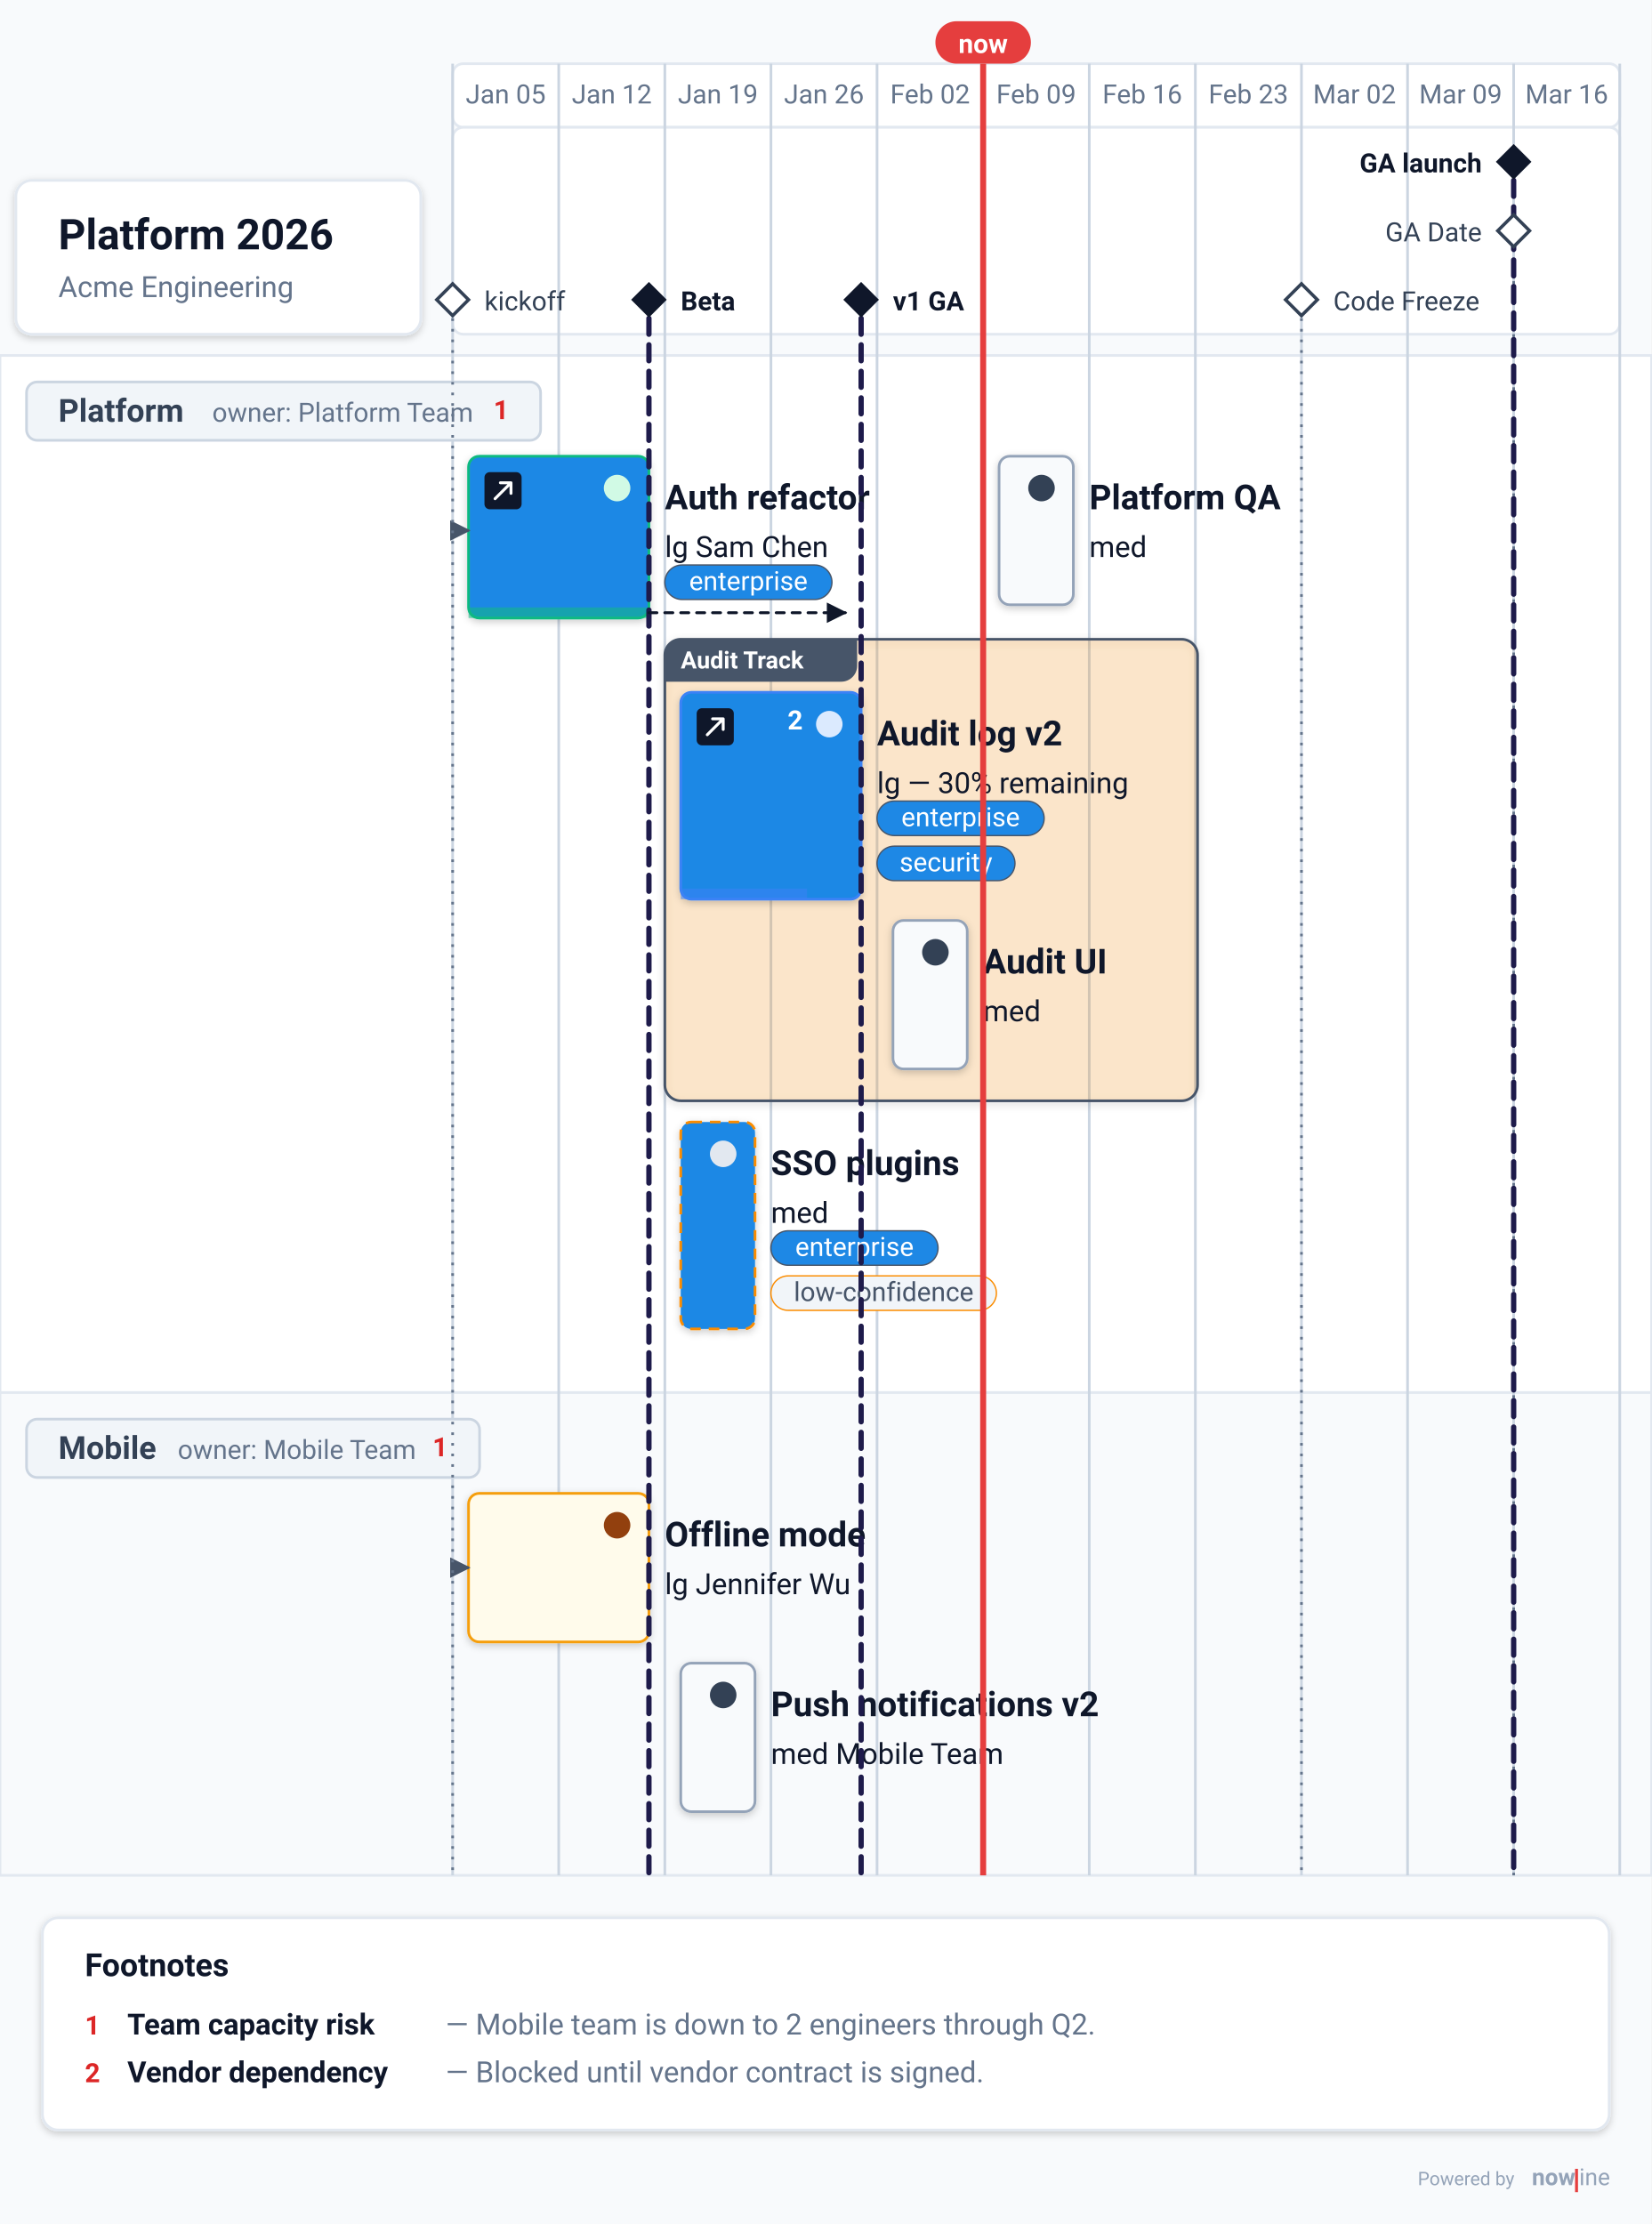
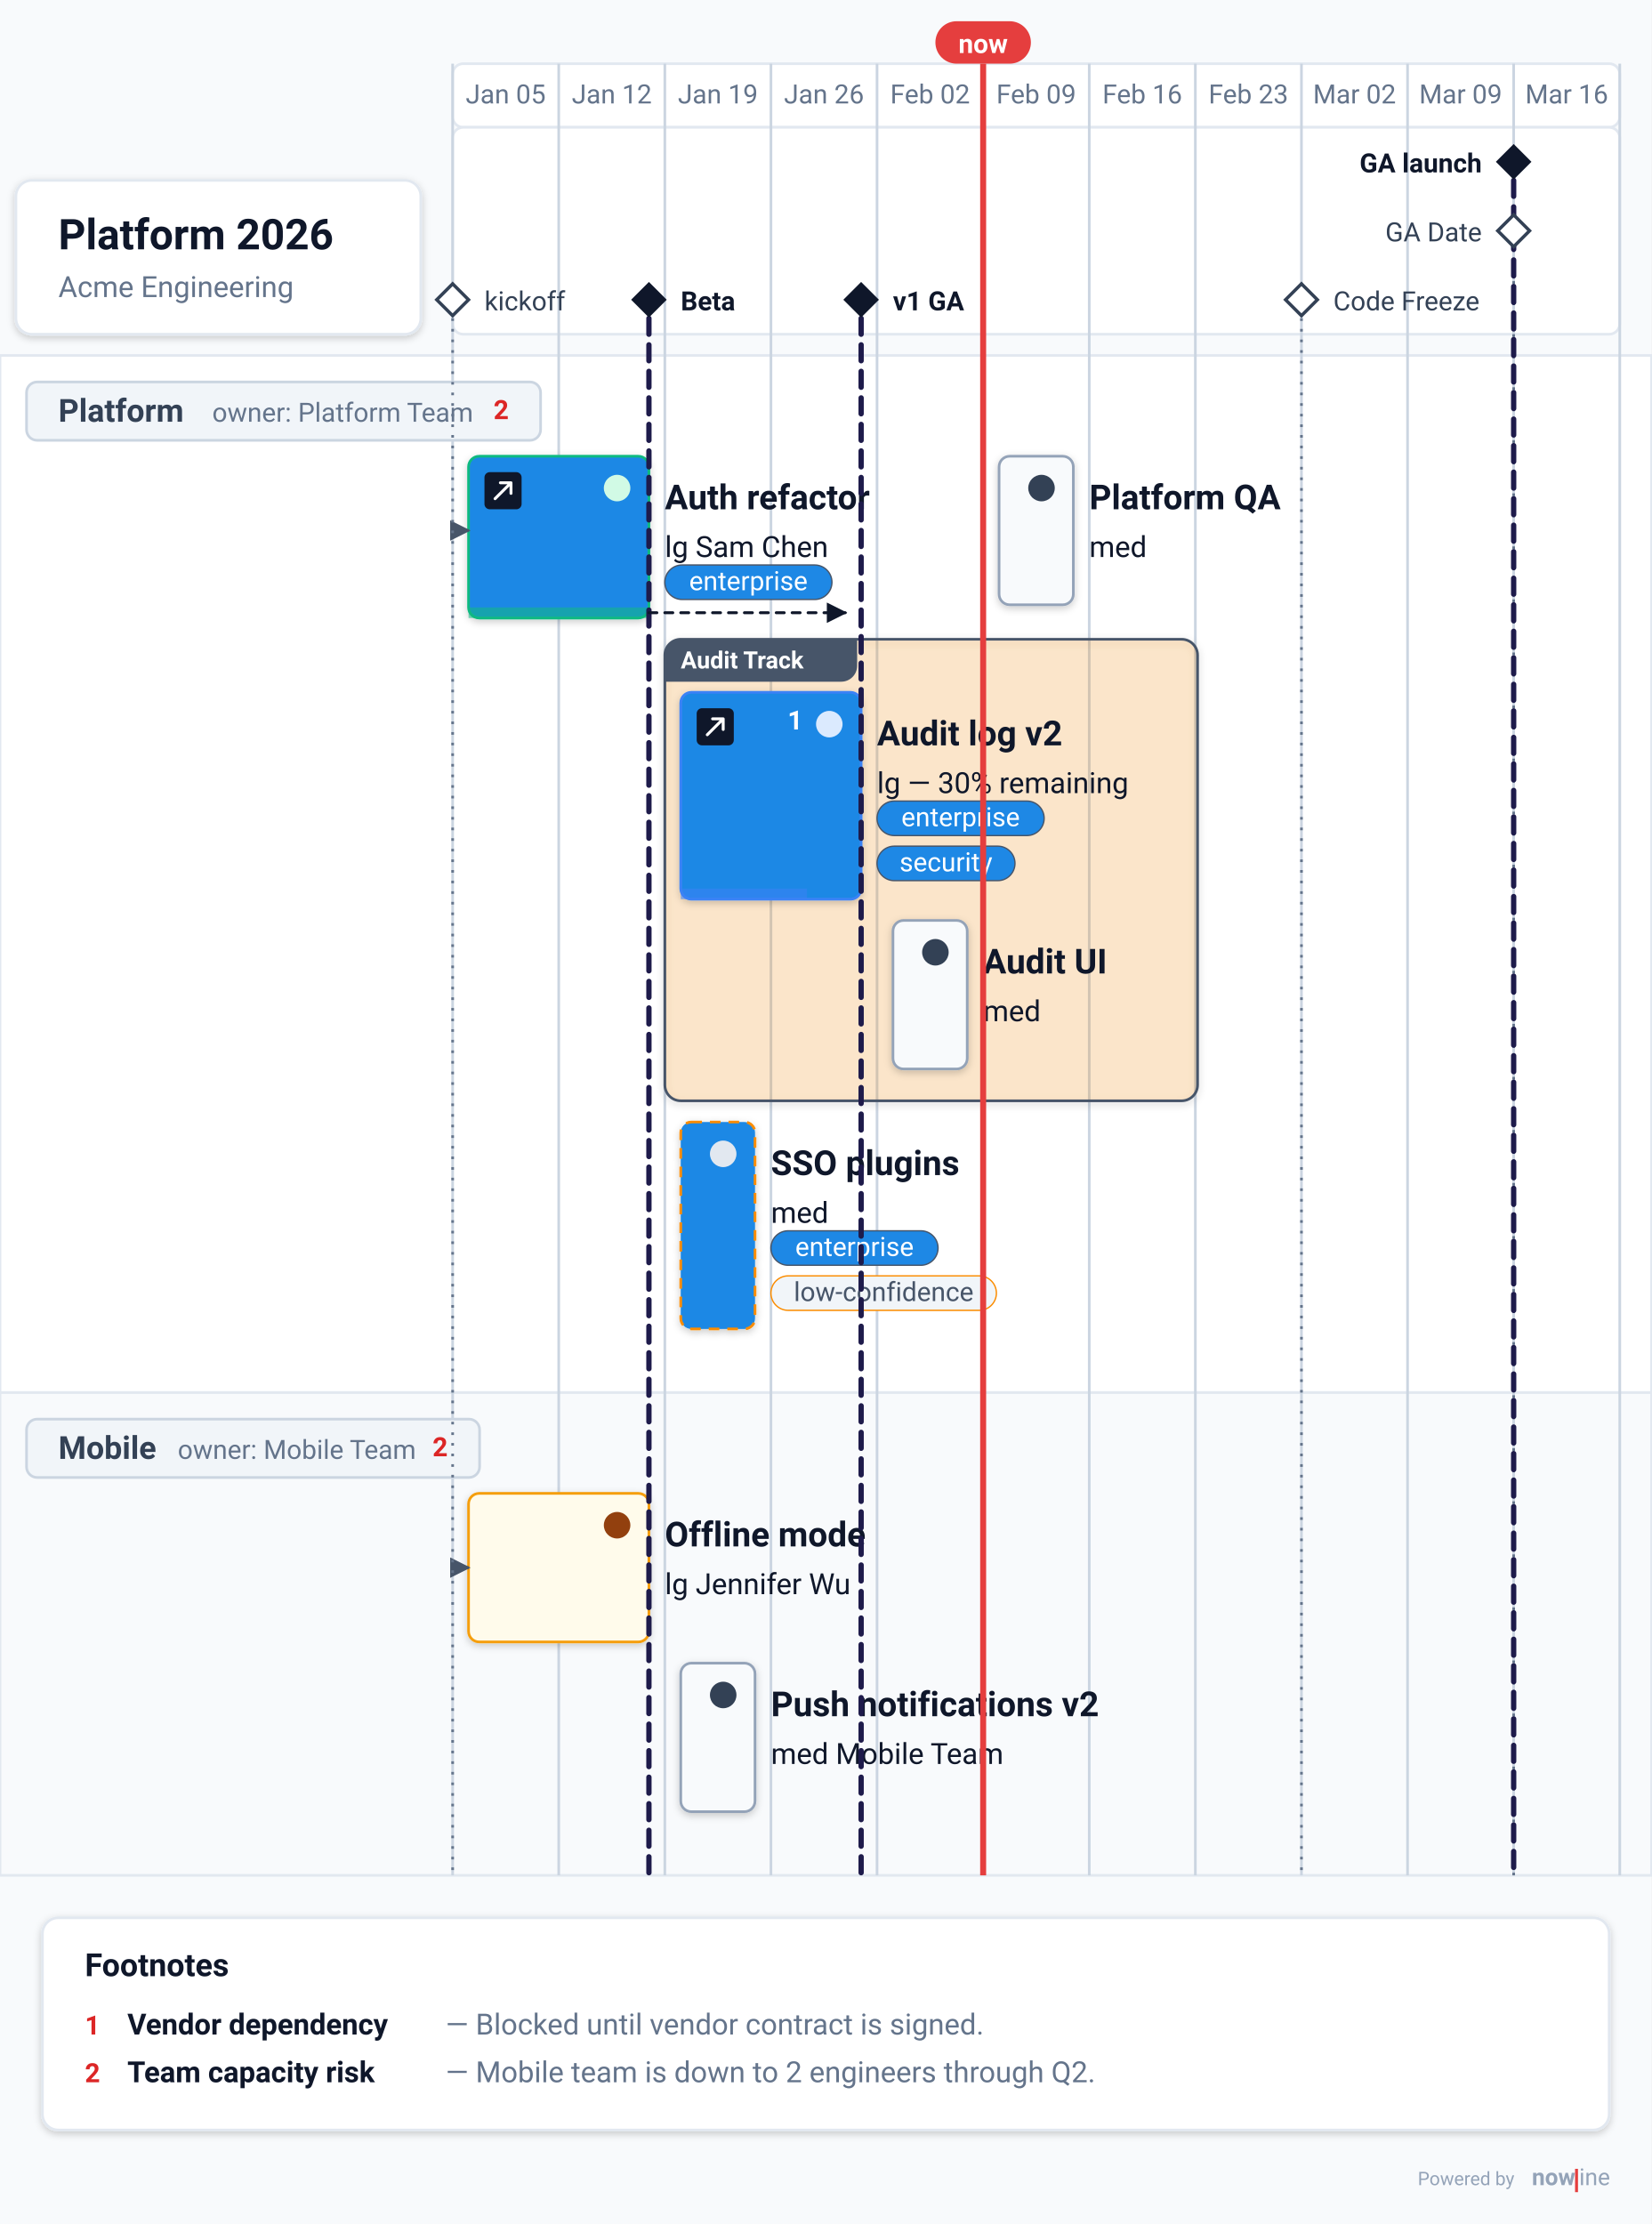
<svg xmlns="http://www.w3.org/2000/svg" data-generator="nowline" data-theme="light" height="838.44" viewBox="0 0 622.64 838.44" width="622.64">
  <defs>
    <filter height="200%" id="nl-0-root-shadow-subtle" width="200%" x="-50%" y="-50%">
      <feGaussianBlur in="SourceAlpha" stdDeviation="1.5" />
      <feOffset dx="0" dy="1" result="offsetblur" />
      <feComponentTransfer>
        <feFuncA type="linear" slope="0.2" />
      </feComponentTransfer>
      <feMerge>
        <feMergeNode />
        <feMergeNode in="SourceGraphic" />
      </feMerge>
    </filter>
    <filter height="200%" id="nl-0-root-shadow-soft" width="200%" x="-50%" y="-50%">
      <feGaussianBlur in="SourceAlpha" stdDeviation="5" />
      <feOffset dx="0" dy="3" result="offsetblur" />
      <feComponentTransfer>
        <feFuncA type="linear" slope="0.3" />
      </feComponentTransfer>
      <feMerge>
        <feMergeNode />
        <feMergeNode in="SourceGraphic" />
      </feMerge>
    </filter>
    <filter height="200%" id="nl-0-root-shadow-hard" width="200%" x="-50%" y="-50%">
      <feGaussianBlur in="SourceAlpha" stdDeviation="0" />
      <feOffset dx="2" dy="2" result="offsetblur" />
      <feComponentTransfer>
        <feFuncA type="linear" slope="0.45" />
      </feComponentTransfer>
      <feMerge>
        <feMergeNode />
        <feMergeNode in="SourceGraphic" />
      </feMerge>
    </filter>
    <marker id="nl-0-root-arrow" viewBox="0 0 10 10" refX="9" refY="5" markerWidth="7" markerHeight="7" orient="auto">
      <path d="M 0 0 L 10 5 L 0 10 z" fill="#475569" />
    </marker>
    <marker id="nl-0-root-arrow-light" viewBox="0 0 10 10" refX="9" refY="5" markerWidth="7" markerHeight="7" orient="auto">
      <path d="M 0 0 L 10 5 L 0 10 z" fill="#94a3b8" />
    </marker>
    <marker id="nl-0-root-arrow-dark" viewBox="0 0 10 10" refX="9" refY="5" markerWidth="7" markerHeight="7" orient="auto">
      <path d="M 0 0 L 10 5 L 0 10 z" fill="#0f172a" />
    </marker>
  </defs>
  <rect fill="#f8fafc" height="838.44" width="622.64" x="0" y="0" />
  <g data-layer="timeline">
    <rect fill="#ffffff" height="24" rx="4" ry="4" stroke="#e2e8f0" stroke-width="1" width="440" x="170.64" y="24" />
    <rect fill="#ffffff" height="78" rx="4" ry="4" stroke="#e2e8f0" stroke-width="1" width="440" x="170.64" y="48" />
    <text fill="#64748b" font-family="system-ui, -apple-system, &quot;Segoe UI&quot;, Roboto, sans-serif" font-size="10" text-anchor="middle" x="190.64" y="39">Jan 05</text>
    <text fill="#64748b" font-family="system-ui, -apple-system, &quot;Segoe UI&quot;, Roboto, sans-serif" font-size="10" text-anchor="middle" x="230.64" y="39">Jan 12</text>
    <text fill="#64748b" font-family="system-ui, -apple-system, &quot;Segoe UI&quot;, Roboto, sans-serif" font-size="10" text-anchor="middle" x="270.64" y="39">Jan 19</text>
    <text fill="#64748b" font-family="system-ui, -apple-system, &quot;Segoe UI&quot;, Roboto, sans-serif" font-size="10" text-anchor="middle" x="310.64" y="39">Jan 26</text>
    <text fill="#64748b" font-family="system-ui, -apple-system, &quot;Segoe UI&quot;, Roboto, sans-serif" font-size="10" text-anchor="middle" x="350.64" y="39">Feb 02</text>
    <text fill="#64748b" font-family="system-ui, -apple-system, &quot;Segoe UI&quot;, Roboto, sans-serif" font-size="10" text-anchor="middle" x="390.64" y="39">Feb 09</text>
    <text fill="#64748b" font-family="system-ui, -apple-system, &quot;Segoe UI&quot;, Roboto, sans-serif" font-size="10" text-anchor="middle" x="430.64" y="39">Feb 16</text>
    <text fill="#64748b" font-family="system-ui, -apple-system, &quot;Segoe UI&quot;, Roboto, sans-serif" font-size="10" text-anchor="middle" x="470.64" y="39">Feb 23</text>
    <text fill="#64748b" font-family="system-ui, -apple-system, &quot;Segoe UI&quot;, Roboto, sans-serif" font-size="10" text-anchor="middle" x="510.64" y="39">Mar 02</text>
    <text fill="#64748b" font-family="system-ui, -apple-system, &quot;Segoe UI&quot;, Roboto, sans-serif" font-size="10" text-anchor="middle" x="550.64" y="39">Mar 09</text>
    <text fill="#64748b" font-family="system-ui, -apple-system, &quot;Segoe UI&quot;, Roboto, sans-serif" font-size="10" text-anchor="middle" x="590.64" y="39">Mar 16</text>
  </g>
  <g data-id="platform" data-layer="swimlane-bg">
    <rect fill="#ffffff" height="391" stroke="#e2e8f0" stroke-width="1" width="622.64" x="0" y="134" />
  </g>
  <g data-id="mobile" data-layer="swimlane-bg">
    <rect fill="#f8fafc" height="182" stroke="#e2e8f0" stroke-width="1" width="622.64" x="0" y="525" />
  </g>
  <g data-layer="grid">
    <line stroke="#cbd5e1" stroke-width="1" x1="170.64" x2="170.64" y1="24" y2="707" />
    <line stroke="#cbd5e1" stroke-width="1" x1="210.64" x2="210.64" y1="24" y2="707" />
    <line stroke="#cbd5e1" stroke-width="1" x1="250.64" x2="250.64" y1="24" y2="707" />
    <line stroke="#cbd5e1" stroke-width="1" x1="290.64" x2="290.64" y1="24" y2="707" />
    <line stroke="#cbd5e1" stroke-width="1" x1="330.64" x2="330.64" y1="24" y2="707" />
    <line stroke="#cbd5e1" stroke-width="1" x1="370.64" x2="370.64" y1="24" y2="707" />
    <line stroke="#cbd5e1" stroke-width="1" x1="410.64" x2="410.64" y1="24" y2="707" />
    <line stroke="#cbd5e1" stroke-width="1" x1="450.64" x2="450.64" y1="24" y2="707" />
    <line stroke="#cbd5e1" stroke-width="1" x1="490.64" x2="490.64" y1="24" y2="707" />
    <line stroke="#cbd5e1" stroke-width="1" x1="530.64" x2="530.64" y1="24" y2="707" />
    <line stroke="#cbd5e1" stroke-width="1" x1="570.64" x2="570.64" y1="24" y2="707" />
    <line stroke="#cbd5e1" stroke-width="1" x1="610.64" x2="610.64" y1="24" y2="707" />
  </g>
  <g data-id="platform" data-layer="swimlane">
    <rect fill="#f1f5f9" height="22" rx="4" ry="4" stroke="#cbd5e1" stroke-width="1" width="193.8" x="10" y="144" />
    <text fill="#334155" font-family="system-ui, -apple-system, &quot;Segoe UI&quot;, Roboto, sans-serif" font-size="12" font-weight="600" x="22" y="159">Platform</text>
    <text fill="#64748b" font-family="system-ui, -apple-system, &quot;Segoe UI&quot;, Roboto, sans-serif" font-size="10" x="80" y="159">owner: Platform Team</text>
-     <text fill="#dc2626" font-family="system-ui, -apple-system, &quot;Segoe UI&quot;, Roboto, sans-serif" font-size="10" font-weight="700" text-anchor="end" x="191.8" y="158">1</text>
+     <text fill="#dc2626" font-family="system-ui, -apple-system, &quot;Segoe UI&quot;, Roboto, sans-serif" font-size="10" font-weight="700" text-anchor="end" x="191.8" y="158">2</text>
    <g data-id="auth-refactor" data-layer="item">
      <rect fill="#1e88e5" filter="url(#nl-0-root-shadow-subtle)" height="61" rx="4" ry="4" stroke="#10b981" stroke-width="1" width="68" x="176.64" y="172" />
      <rect fill="#10b981" height="4" opacity="0.55" width="68" x="176.64" y="229" />
      <circle cx="232.64" cy="184" fill="#d1fae5" r="5" />
      <text fill="#0f172a" font-family="system-ui, -apple-system, &quot;Segoe UI&quot;, Roboto, sans-serif" font-size="13" font-weight="600" x="250.64" y="192">Auth refactor</text>
      <text fill="#0f172a" font-family="system-ui, -apple-system, &quot;Segoe UI&quot;, Roboto, sans-serif" font-size="11" x="250.64" y="210">lg Sam Chen</text>
      <a href="https://github.com/acme/auth/issues/123" rel="noopener" target="_blank">
        <rect fill="#0f172a" height="14" rx="2" ry="2" width="14" x="182.64" y="178" />
        <path d="M186.64 188 L192.64 182 M188.64 182 H192.64 V186" fill="none" stroke="#ffffff" stroke-linecap="round" stroke-linejoin="round" stroke-width="1.1" />
      </a>
      <rect fill="#1e88e5" height="13" rx="6.5" ry="6.5" stroke="#475569" stroke-width="0.5" width="63" x="250.64" y="213" />
      <text fill="#ffffff" font-family="system-ui, -apple-system, &quot;Segoe UI&quot;, Roboto, sans-serif" font-size="10" font-style="normal" font-weight="400" text-anchor="middle" x="282.14" y="222.5">enterprise</text>
    </g>
    <g data-layer="parallel">
      <g data-id="audit-track" data-layer="group">
        <rect fill="#fb8c00" fill-opacity="0.18" filter="url(#nl-0-root-shadow-subtle)" height="174" rx="6" ry="6" stroke="#475569" stroke-width="1" width="200.84" x="250.64" y="241" />
        <path d="M256.64 241H323.14V251A6 6 0 0 1 317.14 257H250.64V247A6 6 0 0 1 256.64 241Z" fill="#475569" />
        <text fill="#ffffff" font-family="system-ui, -apple-system, &quot;Segoe UI&quot;, Roboto, sans-serif" font-size="9" font-weight="600" x="256.64" y="252">Audit Track</text>
        <g data-id="audit-log" data-layer="item">
          <rect fill="#1e88e5" filter="url(#nl-0-root-shadow-subtle)" height="78" rx="4" ry="4" stroke="#3b82f6" stroke-width="1" width="68" x="256.64" y="261" />
          <rect fill="#3b82f6" height="4" opacity="0.55" width="47.6" x="256.64" y="335" />
          <circle cx="312.64" cy="273" fill="#dbeafe" r="5" />
          <text fill="#0f172a" font-family="system-ui, -apple-system, &quot;Segoe UI&quot;, Roboto, sans-serif" font-size="13" font-weight="600" x="330.64" y="281">Audit log v2</text>
          <text fill="#0f172a" font-family="system-ui, -apple-system, &quot;Segoe UI&quot;, Roboto, sans-serif" font-size="11" x="330.64" y="299">lg — 30% remaining</text>
-           <text fill="#ffffff" font-family="system-ui, -apple-system, &quot;Segoe UI&quot;, Roboto, sans-serif" font-size="10" font-weight="700" text-anchor="end" x="302.64" y="275">2</text>
+           <text fill="#ffffff" font-family="system-ui, -apple-system, &quot;Segoe UI&quot;, Roboto, sans-serif" font-size="10" font-weight="700" text-anchor="end" x="302.64" y="275">1</text>
          <a href="https://wiki.acme.com/audit" rel="noopener" target="_blank">
            <rect fill="#0f172a" height="14" rx="2" ry="2" width="14" x="262.64" y="267" />
            <path d="M266.64 277 L272.64 271 M268.64 271 H272.64 V275" fill="none" stroke="#ffffff" stroke-linecap="round" stroke-linejoin="round" stroke-width="1.1" />
          </a>
          <rect fill="#1e88e5" height="13" rx="6.5" ry="6.5" stroke="#475569" stroke-width="0.5" width="63" x="330.64" y="302" />
          <text fill="#ffffff" font-family="system-ui, -apple-system, &quot;Segoe UI&quot;, Roboto, sans-serif" font-size="10" font-style="normal" font-weight="400" text-anchor="middle" x="362.14" y="311.5">enterprise</text>
          <rect fill="#1e88e5" height="13" rx="6.5" ry="6.5" stroke="#475569" stroke-width="0.5" width="52" x="330.64" y="319" />
          <text fill="#ffffff" font-family="system-ui, -apple-system, &quot;Segoe UI&quot;, Roboto, sans-serif" font-size="10" font-style="normal" font-weight="400" text-anchor="middle" x="356.64" y="328.5">security</text>
        </g>
        <g data-id="audit-ui" data-layer="item">
          <rect fill="#f8fafc" filter="url(#nl-0-root-shadow-subtle)" height="56" rx="4" ry="4" stroke="#94a3b8" stroke-width="1" width="28" x="336.64" y="347" />
          <circle cx="352.64" cy="359" fill="#334155" r="5" />
          <text fill="#0f172a" font-family="system-ui, -apple-system, &quot;Segoe UI&quot;, Roboto, sans-serif" font-size="13" font-weight="600" x="370.64" y="367">Audit UI</text>
          <text fill="#0f172a" font-family="system-ui, -apple-system, &quot;Segoe UI&quot;, Roboto, sans-serif" font-size="11" x="370.64" y="385">med</text>
        </g>
      </g>
      <g data-id="sso" data-layer="item">
        <rect fill="#1e88e5" filter="url(#nl-0-root-shadow-subtle)" height="78" rx="4" ry="4" stroke="#fb8c00" stroke-dasharray="4 3" stroke-width="1" width="28" x="256.64" y="423" />
        <circle cx="272.64" cy="435" fill="#e2e8f0" r="5" />
        <text fill="#0f172a" font-family="system-ui, -apple-system, &quot;Segoe UI&quot;, Roboto, sans-serif" font-size="13" font-weight="600" x="290.64" y="443">SSO plugins</text>
        <text fill="#0f172a" font-family="system-ui, -apple-system, &quot;Segoe UI&quot;, Roboto, sans-serif" font-size="11" x="290.64" y="461">med</text>
        <rect fill="#1e88e5" height="13" rx="6.5" ry="6.5" stroke="#475569" stroke-width="0.5" width="63" x="290.64" y="464" />
        <text fill="#ffffff" font-family="system-ui, -apple-system, &quot;Segoe UI&quot;, Roboto, sans-serif" font-size="10" font-style="normal" font-weight="400" text-anchor="middle" x="322.14" y="473.5">enterprise</text>
        <rect fill="#f1f5f9" height="13" rx="6.5" ry="6.5" stroke="#fb8c00" stroke-width="0.5" width="85" x="290.64" y="481" />
        <text fill="#475569" font-family="system-ui, -apple-system, &quot;Segoe UI&quot;, Roboto, sans-serif" font-size="10" font-style="normal" font-weight="400" text-anchor="middle" x="333.14" y="490.5">low-confidence</text>
      </g>
    </g>
    <g data-id="platform-qa" data-layer="item">
      <rect fill="#f8fafc" filter="url(#nl-0-root-shadow-subtle)" height="56" rx="4" ry="4" stroke="#94a3b8" stroke-width="1" width="28" x="376.64" y="172" />
      <circle cx="392.64" cy="184" fill="#334155" r="5" />
      <text fill="#0f172a" font-family="system-ui, -apple-system, &quot;Segoe UI&quot;, Roboto, sans-serif" font-size="13" font-weight="600" x="410.64" y="192">Platform QA</text>
      <text fill="#0f172a" font-family="system-ui, -apple-system, &quot;Segoe UI&quot;, Roboto, sans-serif" font-size="11" x="410.64" y="210">med</text>
    </g>
  </g>
  <g data-id="mobile" data-layer="swimlane">
    <rect fill="#f1f5f9" height="22" rx="4" ry="4" stroke="#cbd5e1" stroke-width="1" width="170.8" x="10" y="535" />
    <text fill="#334155" font-family="system-ui, -apple-system, &quot;Segoe UI&quot;, Roboto, sans-serif" font-size="12" font-weight="600" x="22" y="550">Mobile</text>
    <text fill="#64748b" font-family="system-ui, -apple-system, &quot;Segoe UI&quot;, Roboto, sans-serif" font-size="10" x="67" y="550">owner: Mobile Team</text>
-     <text fill="#dc2626" font-family="system-ui, -apple-system, &quot;Segoe UI&quot;, Roboto, sans-serif" font-size="10" font-weight="700" text-anchor="end" x="168.8" y="549">1</text>
+     <text fill="#dc2626" font-family="system-ui, -apple-system, &quot;Segoe UI&quot;, Roboto, sans-serif" font-size="10" font-weight="700" text-anchor="end" x="168.8" y="549">2</text>
    <g data-id="offline" data-layer="item">
      <rect fill="#fffbeb" filter="url(#nl-0-root-shadow-subtle)" height="56" rx="4" ry="4" stroke="#f59e0b" stroke-width="1" width="68" x="176.64" y="563" />
      <circle cx="232.64" cy="575" fill="#92400e" r="5" />
      <text fill="#0f172a" font-family="system-ui, -apple-system, &quot;Segoe UI&quot;, Roboto, sans-serif" font-size="13" font-weight="600" x="250.64" y="583">Offline mode</text>
      <text fill="#0f172a" font-family="system-ui, -apple-system, &quot;Segoe UI&quot;, Roboto, sans-serif" font-size="11" x="250.64" y="601">lg Jennifer Wu</text>
    </g>
    <g data-id="push-v2" data-layer="item">
      <rect fill="#f8fafc" filter="url(#nl-0-root-shadow-subtle)" height="56" rx="4" ry="4" stroke="#94a3b8" stroke-width="1" width="28" x="256.64" y="627" />
      <circle cx="272.64" cy="639" fill="#334155" r="5" />
      <text fill="#0f172a" font-family="system-ui, -apple-system, &quot;Segoe UI&quot;, Roboto, sans-serif" font-size="13" font-weight="600" x="290.64" y="647">Push notifications v2</text>
      <text fill="#0f172a" font-family="system-ui, -apple-system, &quot;Segoe UI&quot;, Roboto, sans-serif" font-size="11" x="290.64" y="665">med Mobile Team</text>
    </g>
  </g>
  <path d="M170.64 200 L176.64 200" fill="none" marker-end="url(#nl-0-root-arrow)" stroke="#475569" stroke-linejoin="round" stroke-width="1.1" />
  <path d="M170.64 591 L176.64 591" fill="none" marker-end="url(#nl-0-root-arrow)" stroke="#475569" stroke-linejoin="round" stroke-width="1.1" />
  <line stroke="#64748b" stroke-dasharray="1 3" stroke-width="1" x1="170.64" x2="170.64" y1="120" y2="707" />
  <line stroke="#64748b" stroke-dasharray="1 3" stroke-width="1" x1="490.64" x2="490.64" y1="120" y2="707" />
  <line stroke="#64748b" stroke-dasharray="1 3" stroke-width="1" x1="570.64" x2="570.64" y1="94" y2="707" />
  <line stroke="#1e1b4b" stroke-dasharray="6 4" stroke-linecap="round" stroke-width="2" x1="244.64" x2="244.64" y1="120" y2="707" />
  <line stroke="#1e1b4b" stroke-dasharray="6 4" stroke-linecap="round" stroke-width="2" x1="324.64" x2="324.64" y1="120" y2="707" />
  <path d="M244.64 231 H318.64" fill="none" marker-end="url(#nl-0-root-arrow-dark)" stroke="#0f172a" stroke-dasharray="3 3" stroke-linecap="round" stroke-width="1.1" />
  <line stroke="#1e1b4b" stroke-dasharray="6 4" stroke-linecap="round" stroke-width="2" x1="570.64" x2="570.64" y1="68" y2="707" />
  <g data-id="kickoff" data-layer="anchor">
    <path d="M170.64 107 L176.64 113 L170.64 119 L164.64 113 Z" fill="#ffffff" stroke="#334155" stroke-width="1.25" />
    <text fill="#334155" font-family="system-ui, -apple-system, &quot;Segoe UI&quot;, Roboto, sans-serif" font-size="10" x="182.64" y="117">kickoff</text>
  </g>
  <g data-id="code-freeze" data-layer="anchor">
    <path d="M490.64 107 L496.64 113 L490.64 119 L484.64 113 Z" fill="#ffffff" stroke="#334155" stroke-width="1.25" />
    <text fill="#334155" font-family="system-ui, -apple-system, &quot;Segoe UI&quot;, Roboto, sans-serif" font-size="10" x="502.64" y="117">Code Freeze</text>
  </g>
  <g data-id="ga-date" data-layer="anchor">
    <path d="M570.64 81 L576.64 87 L570.64 93 L564.64 87 Z" fill="#ffffff" stroke="#334155" stroke-width="1.25" />
    <text fill="#334155" font-family="system-ui, -apple-system, &quot;Segoe UI&quot;, Roboto, sans-serif" font-size="10" text-anchor="end" x="558.64" y="91">GA Date</text>
  </g>
  <g data-id="beta" data-layer="milestone">
    <path d="M244.64 107 L250.64 113 L244.64 119 L238.64 113 Z" fill="#0f172a" stroke="#0f172a" stroke-width="1" />
    <text fill="#0f172a" font-family="system-ui, -apple-system, &quot;Segoe UI&quot;, Roboto, sans-serif" font-size="10" font-weight="600" x="256.64" y="117">Beta</text>
  </g>
  <g data-id="v1-ga" data-layer="milestone">
    <path d="M324.64 107 L330.64 113 L324.64 119 L318.64 113 Z" fill="#0f172a" stroke="#0f172a" stroke-width="1" />
    <text fill="#0f172a" font-family="system-ui, -apple-system, &quot;Segoe UI&quot;, Roboto, sans-serif" font-size="10" font-weight="600" x="336.64" y="117">v1 GA</text>
  </g>
  <g data-id="ga-launch" data-layer="milestone">
    <path d="M570.64 55 L576.64 61 L570.64 67 L564.64 61 Z" fill="#0f172a" stroke="#0f172a" stroke-width="1" />
    <text fill="#0f172a" font-family="system-ui, -apple-system, &quot;Segoe UI&quot;, Roboto, sans-serif" font-size="10" font-weight="600" text-anchor="end" x="558.64" y="65">GA launch</text>
  </g>
  <g data-layer="nowline">
    <line stroke="#e53e3e" stroke-width="2.25" x1="370.64" x2="370.64" y1="24" y2="707" />
    <rect fill="#e53e3e" height="16" rx="8" ry="8" width="36" x="352.64" y="8" />
    <text fill="#ffffff" font-family="system-ui, -apple-system, &quot;Segoe UI&quot;, Roboto, sans-serif" font-size="10" font-weight="700" text-anchor="middle" x="370.64" y="20">now</text>
  </g>
  <g data-layer="footnotes">
    <rect fill="#ffffff" filter="url(#nl-0-root-shadow-subtle)" height="80" rx="6" ry="6" stroke="#e2e8f0" stroke-width="1" width="590.64" x="16" y="723" />
    <text fill="#0f172a" font-family="system-ui, -apple-system, &quot;Segoe UI&quot;, Roboto, sans-serif" font-size="12" font-weight="700" x="32" y="745">Footnotes</text>
    <text fill="#dc2626" font-family="system-ui, -apple-system, &quot;Segoe UI&quot;, Roboto, sans-serif" font-size="10" font-weight="700" x="32" y="767">1</text>
-     <text fill="#0f172a" font-family="system-ui, -apple-system, &quot;Segoe UI&quot;, Roboto, sans-serif" font-size="11" font-weight="600" x="48" y="767">Team capacity risk</text>
-     <text fill="#64748b" font-family="system-ui, -apple-system, &quot;Segoe UI&quot;, Roboto, sans-serif" font-size="11" x="168" y="767">— Mobile team is down to 2 engineers through Q2.</text>
+     <text fill="#0f172a" font-family="system-ui, -apple-system, &quot;Segoe UI&quot;, Roboto, sans-serif" font-size="11" font-weight="600" x="48" y="767">Vendor dependency</text>
+     <text fill="#64748b" font-family="system-ui, -apple-system, &quot;Segoe UI&quot;, Roboto, sans-serif" font-size="11" x="168" y="767">— Blocked until vendor contract is signed.</text>
    <text fill="#dc2626" font-family="system-ui, -apple-system, &quot;Segoe UI&quot;, Roboto, sans-serif" font-size="10" font-weight="700" x="32" y="785">2</text>
-     <text fill="#0f172a" font-family="system-ui, -apple-system, &quot;Segoe UI&quot;, Roboto, sans-serif" font-size="11" font-weight="600" x="48" y="785">Vendor dependency</text>
-     <text fill="#64748b" font-family="system-ui, -apple-system, &quot;Segoe UI&quot;, Roboto, sans-serif" font-size="11" x="168" y="785">— Blocked until vendor contract is signed.</text>
+     <text fill="#0f172a" font-family="system-ui, -apple-system, &quot;Segoe UI&quot;, Roboto, sans-serif" font-size="11" font-weight="600" x="48" y="785">Team capacity risk</text>
+     <text fill="#64748b" font-family="system-ui, -apple-system, &quot;Segoe UI&quot;, Roboto, sans-serif" font-size="11" x="168" y="785">— Mobile team is down to 2 engineers through Q2.</text>
  </g>
  <g data-id="nl-0-root-header" data-layer="header">
    <rect fill="#ffffff" filter="url(#nl-0-root-shadow-subtle)" height="58" rx="6" ry="6" stroke="#e2e8f0" stroke-width="1" width="152.64" x="6" y="68" />
    <text fill="#0f172a" font-family="system-ui, -apple-system, &quot;Segoe UI&quot;, Roboto, sans-serif" font-size="16" font-weight="600" x="22" y="94">Platform 2026</text>
    <text fill="#64748b" font-family="system-ui, -apple-system, &quot;Segoe UI&quot;, Roboto, sans-serif" font-size="11" x="22" y="112">Acme Engineering</text>
  </g>
  <a aria-label="Powered by nowline" href="https://nowline.io" rel="noopener" target="_blank">
    <g data-layer="attribution">
      <g transform="translate(534.48 815) scale(0.22)">
        <text fill="#94a3b8" font-family="system-ui, -apple-system, &quot;Segoe UI&quot;, Roboto, sans-serif" font-size="32" font-weight="400" x="0" y="40">Powered by</text>
        <text fill="#94a3b8" font-family="system-ui, -apple-system, &quot;Segoe UI&quot;, Roboto, sans-serif" font-size="40" font-weight="700" x="195.6" y="40">now</text>
        <rect fill="#e53e3e" height="40" width="5" x="269.6" y="12" />
        <text fill="#94a3b8" font-family="system-ui, -apple-system, &quot;Segoe UI&quot;, Roboto, sans-serif" font-size="40" font-weight="400" x="276.6" y="40">ine</text>
      </g>
    </g>
  </a>
</svg>
